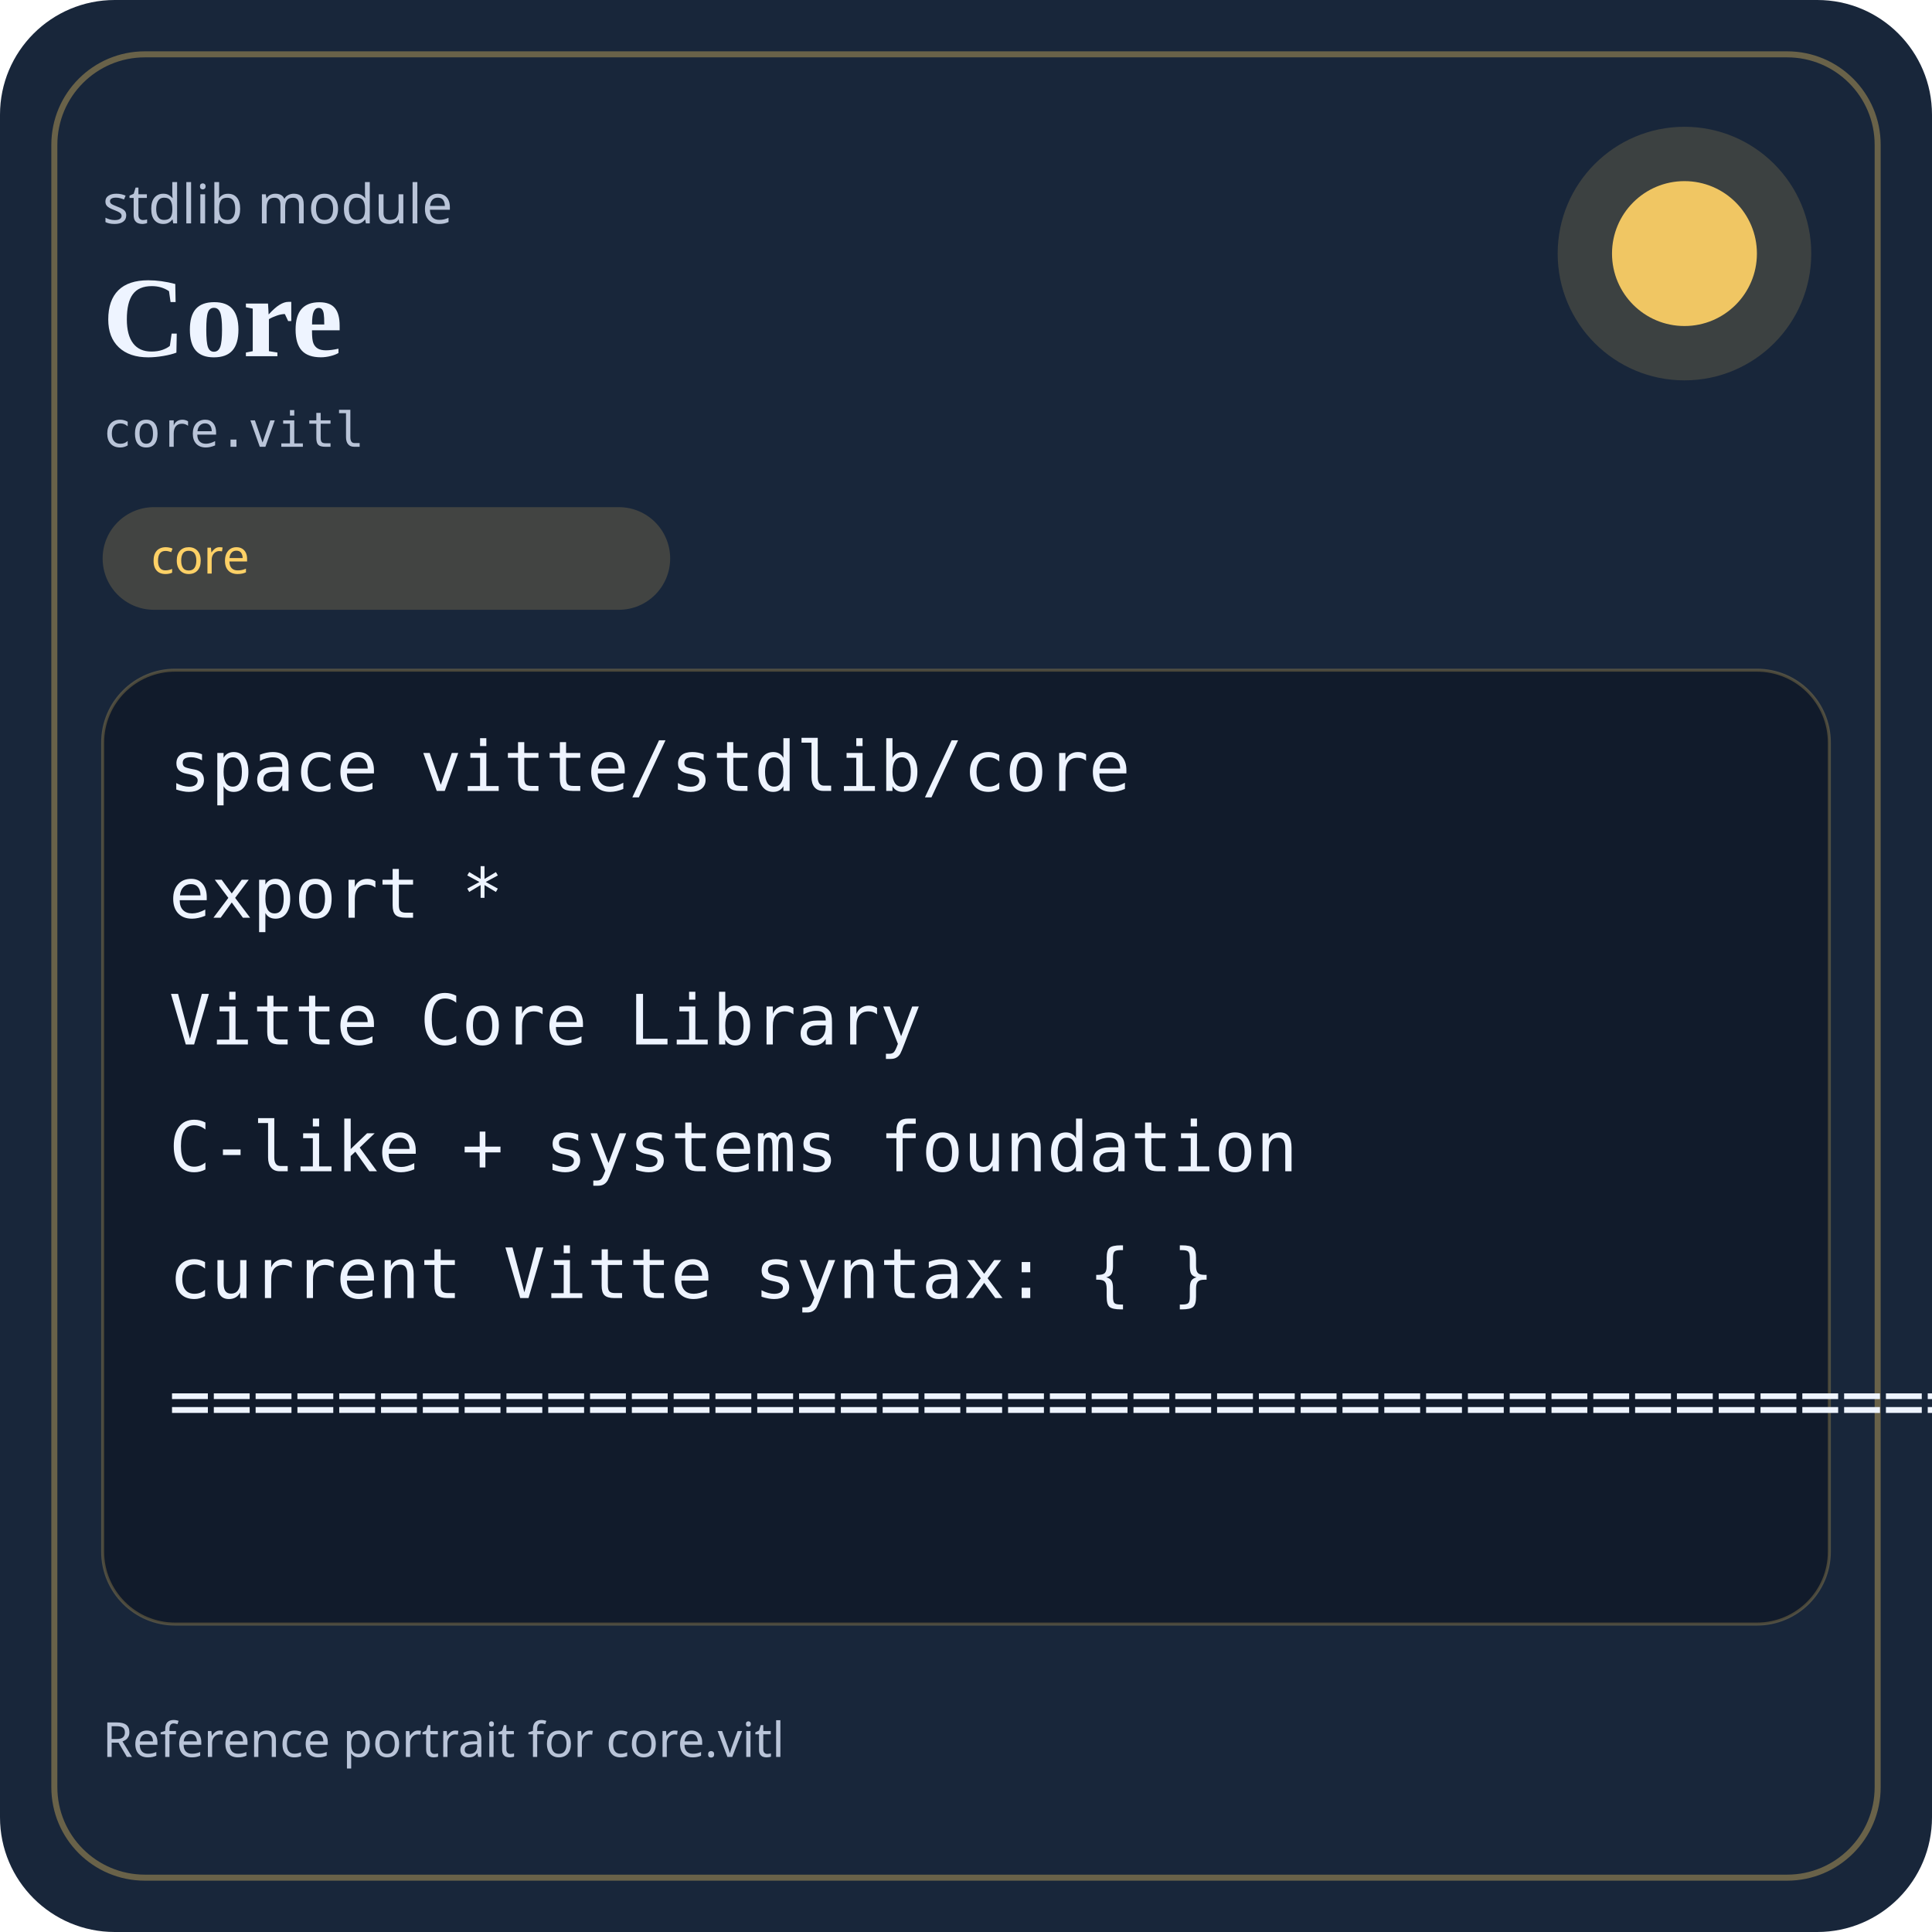
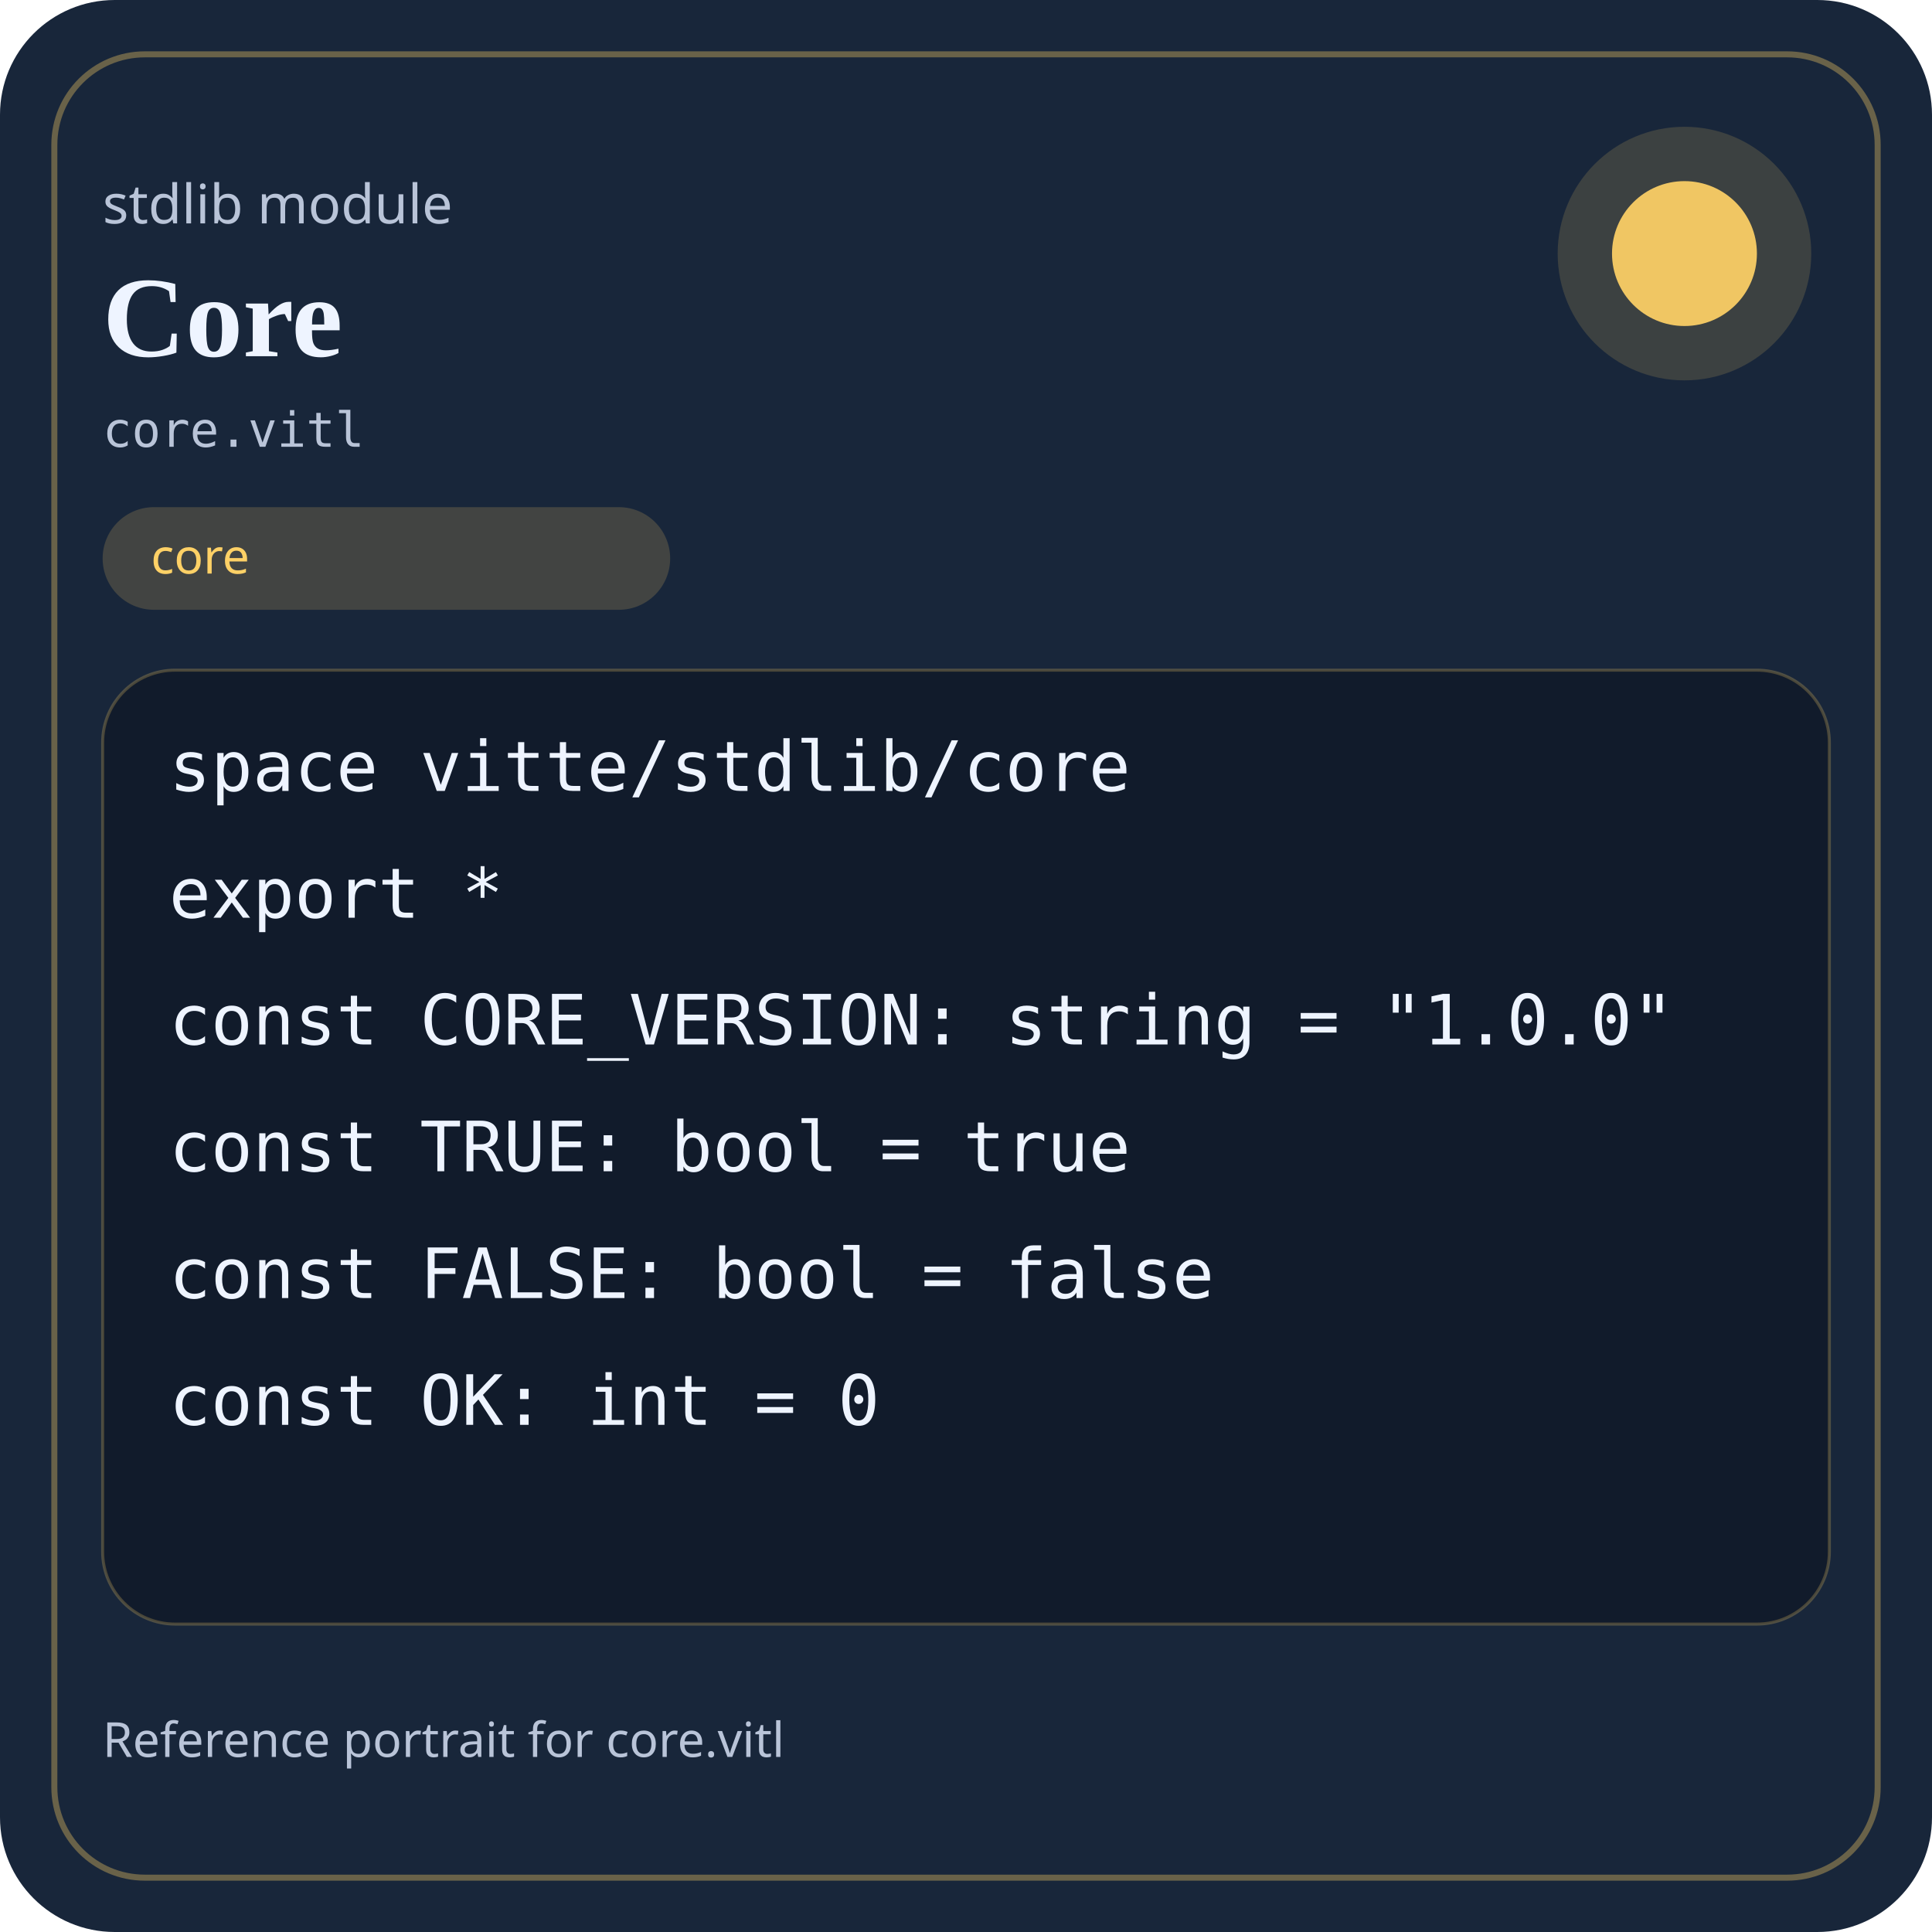
<svg xmlns="http://www.w3.org/2000/svg" width="640" height="640" viewBox="0 0 640 640" role="img" aria-labelledby="title desc">
  <rect width="640" height="640" rx="38" fill="#18263a" />
  <rect x="18" y="18" width="604" height="604" rx="30" fill="none" stroke="#ffd166" stroke-opacity="0.35" stroke-width="2" />
  <circle cx="558" cy="84" r="42" fill="#ffd166" fill-opacity="0.16" />
  <circle cx="558" cy="84" r="24" fill="#ffd166" fill-opacity="0.92" />
  <text x="34" y="74" font-family="ui-sans-serif, system-ui, sans-serif" font-size="18" fill="#b9c4d8">stdlib module</text>
  <text x="34" y="118" font-family="Georgia, Times New Roman, serif" font-size="38" font-weight="700" fill="#eef4ff">Core</text>
  <text x="34" y="148" font-family="ui-monospace, SFMono-Regular, Menlo, Consolas, monospace" font-size="16" fill="#b9c4d8">core.vitl</text>
  <rect x="34" y="168" width="188" height="34" rx="17" fill="#ffd166" fill-opacity="0.18" />
  <text x="50" y="190" font-family="ui-sans-serif, system-ui, sans-serif" font-size="16" fill="#ffd166">core</text>
  <rect x="34" y="222" width="572" height="316" rx="24" fill="#0f1726" fill-opacity="0.74" stroke="#ffd166" stroke-opacity="0.24" />
  <text x="56" y="262" font-family="ui-monospace, SFMono-Regular, Menlo, Consolas, monospace" font-size="23" fill="#eef4ff">space vitte/stdlib/core</text>
  <text x="56" y="304" font-family="ui-monospace, SFMono-Regular, Menlo, Consolas, monospace" font-size="23" fill="#eef4ff">export *</text>
-   <text x="56" y="346" font-family="ui-monospace, SFMono-Regular, Menlo, Consolas, monospace" font-size="23" fill="#eef4ff">   Vitte Core Library</text>
-   <text x="56" y="388" font-family="ui-monospace, SFMono-Regular, Menlo, Consolas, monospace" font-size="23" fill="#eef4ff">   C-like + systems foundation</text>
-   <text x="56" y="430" font-family="ui-monospace, SFMono-Regular, Menlo, Consolas, monospace" font-size="23" fill="#eef4ff">   current Vitte syntax: { }</text>
-   <text x="56" y="472" font-family="ui-monospace, SFMono-Regular, Menlo, Consolas, monospace" font-size="23" fill="#eef4ff">   ========================================================= &gt;&gt;&gt;</text>
+   <text x="56" y="346" font-family="ui-monospace, SFMono-Regular, Menlo, Consolas, monospace" font-size="23" fill="#eef4ff">const CORE_VERSION: string = "1.0.0"</text>
+   <text x="56" y="388" font-family="ui-monospace, SFMono-Regular, Menlo, Consolas, monospace" font-size="23" fill="#eef4ff">const TRUE: bool = true</text>
+   <text x="56" y="430" font-family="ui-monospace, SFMono-Regular, Menlo, Consolas, monospace" font-size="23" fill="#eef4ff">const FALSE: bool = false</text>
+   <text x="56" y="472" font-family="ui-monospace, SFMono-Regular, Menlo, Consolas, monospace" font-size="23" fill="#eef4ff">const OK: int = 0</text>
  <text x="34" y="582" font-family="ui-sans-serif, system-ui, sans-serif" font-size="16" fill="#b9c4d8">Reference portrait for core.vitl</text>
</svg>
